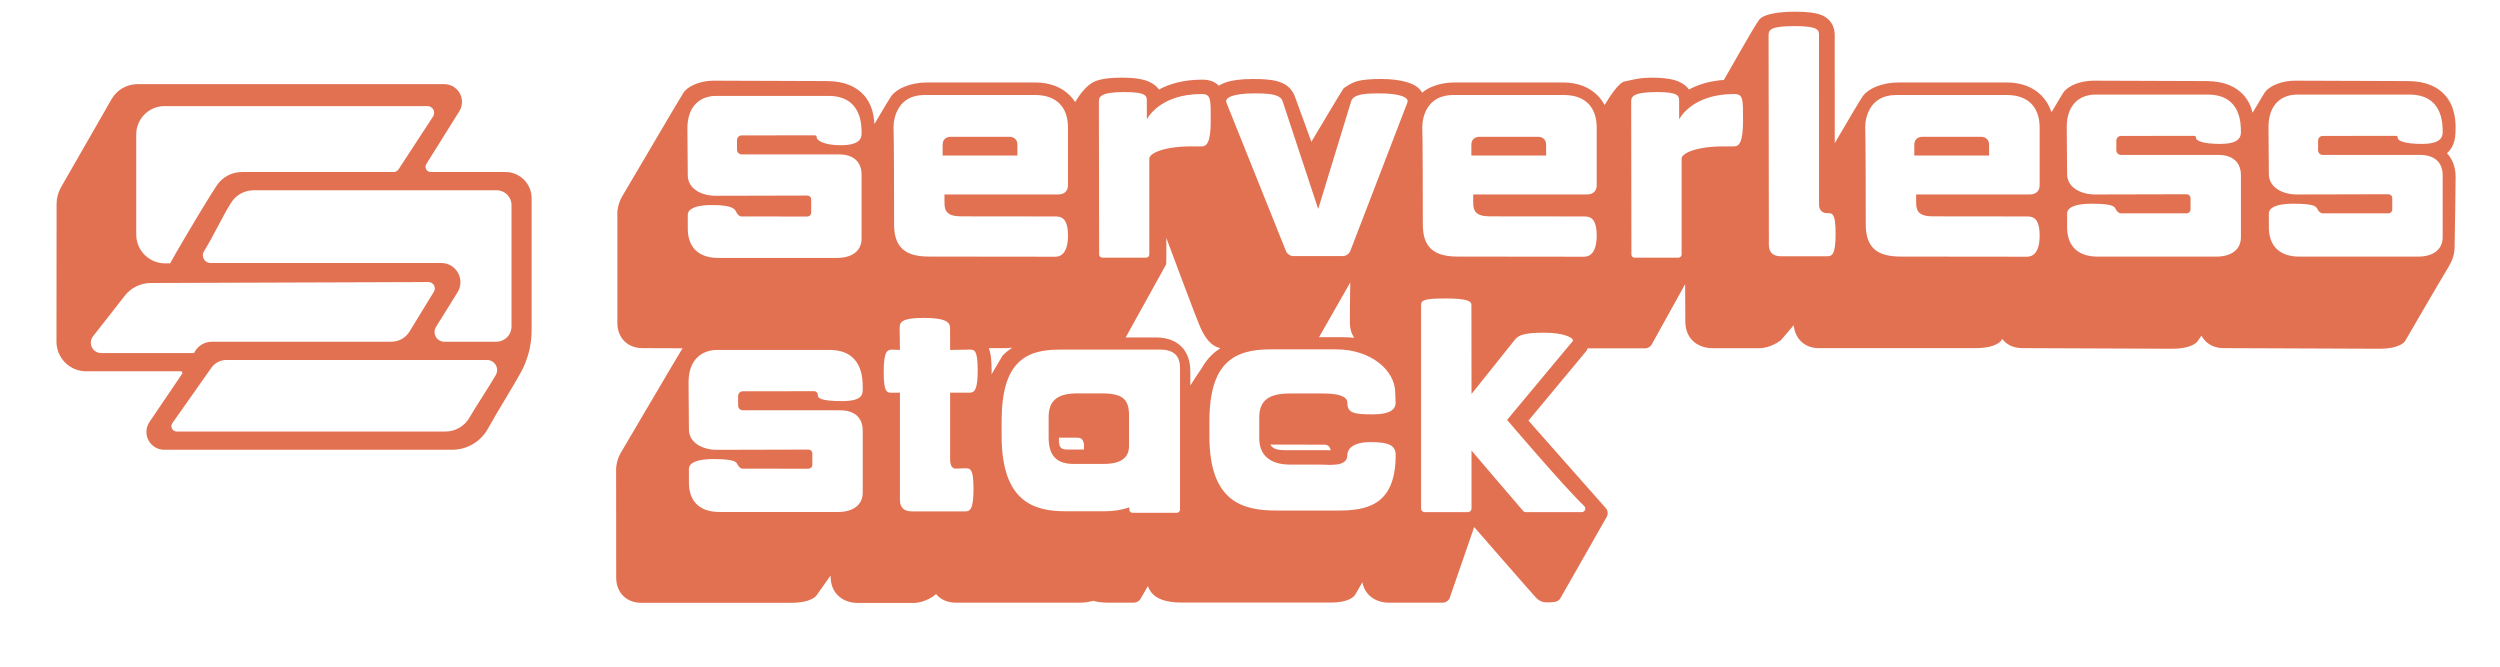
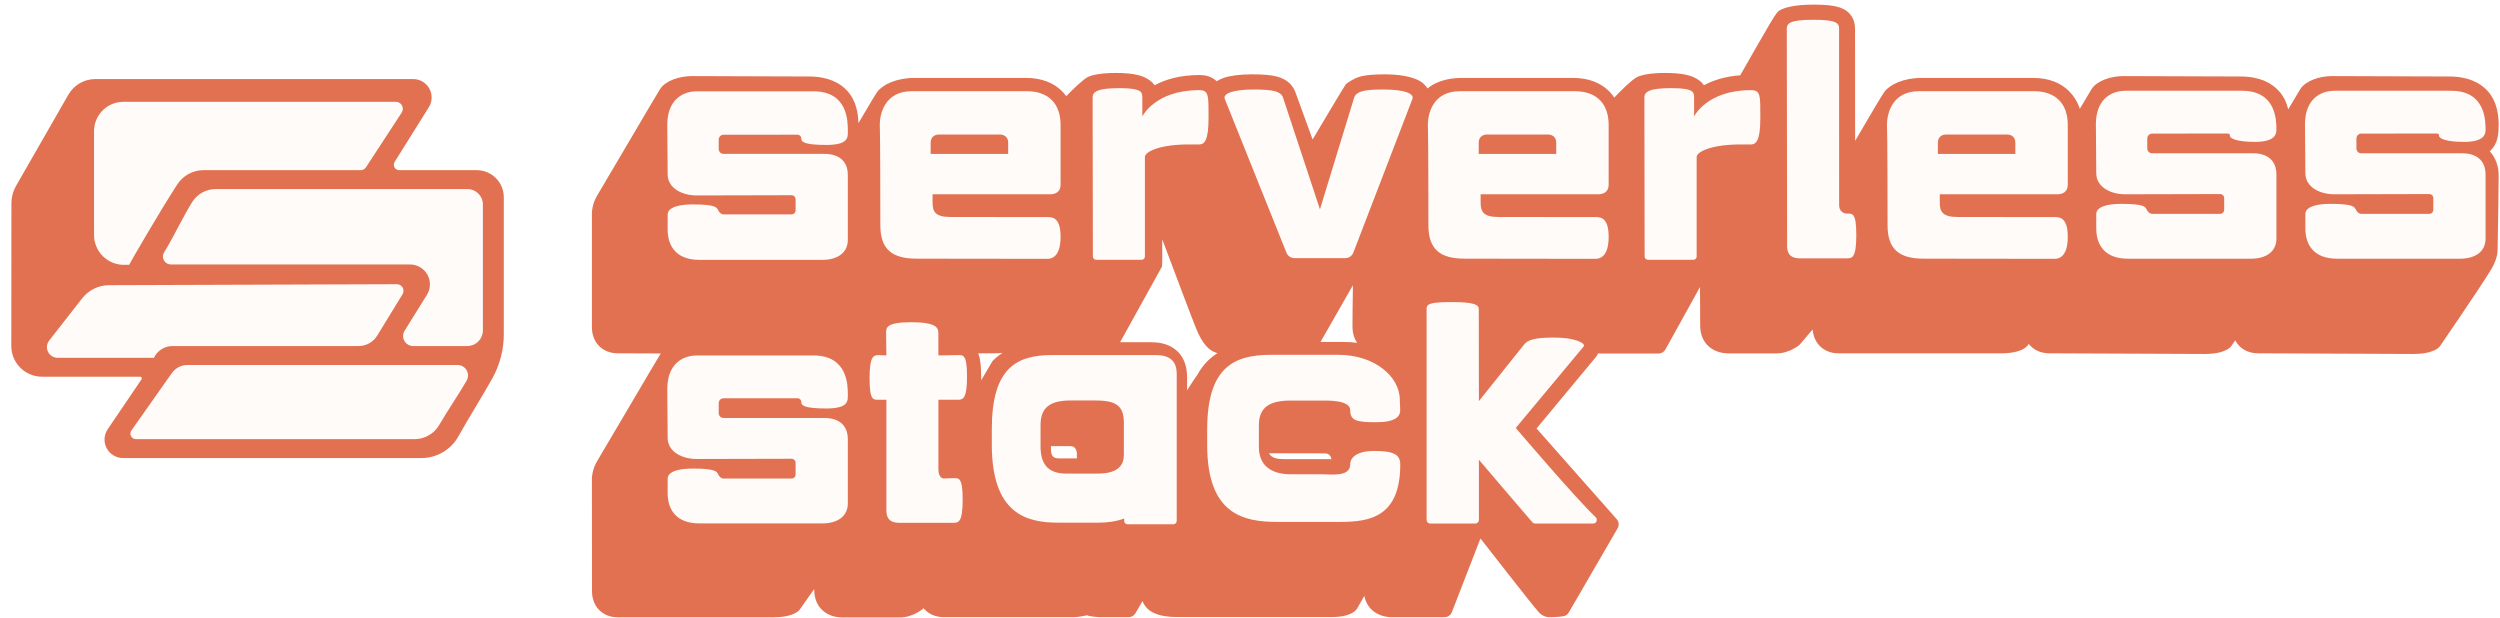
- <svg xmlns="http://www.w3.org/2000/svg" width="100%" height="100%" viewBox="0 0 450 120" version="1.1" xml:space="preserve" style="fill-rule:evenodd;clip-rule:evenodd;stroke-linejoin:round;stroke-miterlimit:2;">
-   <path d="M310.304,14.388C312.461,10.594 314.527,6.987 315.496,5.364C316.038,4.458 316.456,3.809 316.666,3.546C316.875,3.285 317.067,3.156 317.171,3.097C318.078,2.581 319.854,2.107 323.187,2.107C325.414,2.107 326.731,2.319 327.515,2.582C328.759,2.999 329.351,3.646 329.718,4.253C330.102,4.888 330.245,5.587 330.248,6.353C330.248,6.356 330.248,6.358 330.248,6.361C330.248,6.361 330.252,16.237 330.255,25.771C332.651,21.668 334.922,17.808 335.36,17.228C336.297,15.988 338.68,14.844 341.75,14.844L361.201,14.844C363.899,14.844 365.982,15.713 367.428,17.16C368.24,17.973 368.872,18.988 369.272,20.204C370.399,18.296 371.211,16.931 371.344,16.736C372.33,15.283 374.717,14.521 376.837,14.521C378.957,14.521 393.838,14.593 397.126,14.593C400.544,14.593 402.536,15.718 403.763,17.021C404.701,18.017 405.202,19.197 405.467,20.295C406.622,18.339 407.457,16.934 407.592,16.736C408.579,15.283 410.966,14.521 413.086,14.521C415.206,14.521 430.086,14.593 433.375,14.593C436.793,14.593 438.784,15.718 440.012,17.021C441.865,18.989 442.011,21.672 442.011,23.029C442.011,24.337 441.898,25.703 441.161,26.78C440.974,27.053 440.746,27.325 440.462,27.581C441.418,28.613 442.011,30.023 442.011,31.869C442.011,33.718 441.888,41.07 441.828,44.601C441.808,45.851 441.356,47.027 440.708,48.096C438.81,51.228 432.937,61.361 432.921,61.382C432.921,61.382 432.188,62.776 428.203,62.776C423.978,62.776 404.676,62.663 400.264,62.663C398.864,62.663 397.747,62.177 396.965,61.382C396.687,61.1 396.449,60.776 396.259,60.413C395.845,61.017 395.598,61.378 395.595,61.382C395.595,61.382 394.861,62.776 390.877,62.776C386.652,62.776 368.428,62.663 364.015,62.663C362.616,62.663 361.498,62.177 360.716,61.382C360.6,61.264 360.491,61.139 360.389,61.006L360.254,61.242C360.254,61.242 359.521,62.667 355.536,62.667L327.394,62.667C325.995,62.667 324.877,62.171 324.095,61.358C323.417,60.654 322.977,59.692 322.878,58.523C321.55,60.093 320.625,61.173 320.597,61.196C320.597,61.196 318.846,62.672 316.632,62.672L308.228,62.672C307.017,62.672 305.531,62.277 304.521,61.159C303.85,60.415 303.355,59.345 303.355,57.799C303.355,57.047 303.342,54.488 303.324,51.151L297.311,62.004C297.066,62.437 296.61,62.703 296.116,62.703L286.17,62.703C286.049,62.703 285.926,62.7 285.801,62.691C285.729,62.856 285.643,63.017 285.543,63.175C285.518,63.215 277.707,72.607 275.124,75.712L288.965,91.374C289.417,91.812 289.516,92.501 289.204,93.048L280.887,107.66C280.641,108.089 280.185,108.355 279.69,108.355C279.69,108.355 279.667,108.425 278.213,108.425C277.906,108.425 277.168,108.308 276.474,107.567C275.529,106.559 265.352,94.872 265.352,94.872L260.935,107.66C260.715,108.16 260.22,108.484 259.673,108.484L249.983,108.484C248.772,108.484 247.285,108.088 246.276,106.97C245.794,106.436 245.403,105.734 245.221,104.809C244.457,106.135 243.971,106.986 243.971,106.986C243.879,107.167 243.092,108.46 239.544,108.46L212.665,108.46C209.711,108.46 208.139,107.713 207.311,106.723C207.004,106.356 206.78,105.943 206.631,105.486L205.255,107.853C205,108.242 204.567,108.476 204.102,108.476L199.123,108.476C198.781,108.476 197.144,108.352 196.904,108.145C196.175,108.312 195.265,108.476 194.507,108.476L172.017,108.476C170.618,108.476 169.5,107.985 168.718,107.181C168.63,107.09 168.546,106.995 168.466,106.896C168.403,106.995 168.365,107.051 168.357,107.058C168.357,107.058 166.606,108.534 164.393,108.534L154.378,108.534C153.167,108.534 151.681,108.138 150.671,107.02C150,106.276 149.505,105.207 149.505,103.661L149.505,103.594C148.091,105.606 147.021,107.108 147.015,107.117C147.015,107.117 146.281,108.51 142.297,108.51L115.45,108.51C114.051,108.51 112.933,108.025 112.151,107.23C111.378,106.445 110.914,105.331 110.914,103.965C110.914,98.924 110.899,84.329 110.9,84.361C110.9,84.361 110.903,82.846 111.851,81.311C112.661,79.998 122.276,63.563 122.764,62.845C122.8,62.792 122.838,62.74 122.878,62.689C119.7,62.674 117.022,62.663 115.66,62.663C114.261,62.663 113.143,62.177 112.361,61.382C111.589,60.597 111.124,59.484 111.124,58.117C111.124,53.076 111.124,38.22 111.124,38.252C111.124,38.252 111.128,36.737 112.076,35.202C112.886,33.888 122.501,17.454 122.989,16.736C123.975,15.283 126.362,14.521 128.482,14.521C130.602,14.521 145.483,14.593 148.771,14.593C152.189,14.593 154.181,15.718 155.408,17.021C156.982,18.693 157.325,20.881 157.392,22.334C158.939,19.703 160.173,17.639 160.483,17.228C161.42,15.988 163.804,14.844 166.874,14.844L186.324,14.844C189.022,14.844 191.106,15.713 192.551,17.16C192.914,17.523 193.241,17.927 193.528,18.371C194.31,17.067 195.552,15.309 197.066,14.656C197.926,14.284 199.403,13.98 201.919,13.98C204.457,13.98 205.935,14.311 206.79,14.696C207.679,15.096 208.253,15.58 208.617,16.115C210.449,15.124 212.978,14.335 216.415,14.335C217.789,14.335 218.674,14.753 219.323,15.358C219.345,15.379 219.367,15.4 219.389,15.421C219.727,15.201 220.13,15.002 220.607,14.836C221.636,14.478 223.269,14.217 225.507,14.217C227.497,14.217 228.856,14.345 229.787,14.589C231.586,15.06 232.451,15.955 232.972,17.109C233,17.17 233.025,17.231 233.048,17.294L236.049,25.526C236.049,25.526 241.703,16.015 241.836,15.91C241.836,15.91 243.101,14.923 244.376,14.589C245.307,14.345 246.666,14.217 248.656,14.217C252.184,14.217 254.326,15.002 255.175,15.724C255.529,16.024 255.803,16.341 256.004,16.669C257.157,15.665 259.264,14.844 261.865,14.844L281.316,14.844C284.014,14.844 286.097,15.713 287.543,17.16C288.045,17.663 288.479,18.243 288.831,18.9C289.789,17.309 291.4,14.831 292.458,14.656C293.382,14.503 294.796,13.98 297.311,13.98C299.849,13.98 301.327,14.311 302.183,14.696C303.072,15.096 303.646,15.58 304.009,16.115C305.563,15.274 307.618,14.579 310.304,14.388ZM190.696,62.928L208.852,62.928C212.343,62.928 212.405,65.308 212.405,66.342L212.405,91.729C212.405,92.045 212.149,92.301 211.833,92.301C210.194,92.301 205.491,92.301 203.851,92.301C203.536,92.301 203.279,92.045 203.279,91.729L203.279,91.309C201.892,91.82 200.365,92.027 198.855,92.027L191.798,92.027C186.199,92.027 180.292,90.404 180.292,78.472L180.292,75.79C180.292,65.227 184.524,62.928 190.696,62.928ZM283.077,61.421L271.277,75.582C271.277,75.582 281.63,87.735 285.154,91.083C285.343,91.263 285.404,91.539 285.307,91.782C285.21,92.024 284.975,92.183 284.714,92.183C281.849,92.183 276.007,92.183 274.646,92.183C274.463,92.183 274.288,92.104 274.167,91.967C272.828,90.448 264.874,81.099 264.874,81.099L264.874,91.545C264.874,91.898 264.589,92.183 264.237,92.183C262.57,92.183 258.099,92.183 256.433,92.183C256.264,92.183 256.102,92.116 255.982,91.996C255.862,91.877 255.795,91.714 255.795,91.545C255.794,86.812 255.786,55.037 255.795,54.909L255.796,54.903C255.796,54.055 256.324,53.724 260.181,53.724C263.999,53.724 264.856,54.173 264.856,54.903L264.874,70.918L272.662,61.171C273.369,60.224 274.685,59.887 277.995,59.887C281.54,59.887 283.439,60.848 283.077,61.421ZM146.221,81.636C146.221,81.448 146.146,81.267 146.012,81.134C145.879,81.001 145.698,80.927 145.51,80.927C142.267,80.935 129.024,80.968 129.024,80.968C126.548,80.968 124.004,79.75 124.004,77.285C124.004,76.448 123.939,69.069 123.939,68.813C123.939,64.707 126.348,62.99 129.096,62.99L149.313,62.99C155.302,62.99 155.29,68.219 155.29,69.797C155.29,70.823 155.489,72.199 151.549,72.199C147.61,72.199 147.213,71.612 147.213,71.145C147.213,70.678 146.898,70.418 146.575,70.418C146.252,70.418 136.719,70.43 133.705,70.43C133.482,70.43 133.268,70.519 133.111,70.677C132.953,70.834 132.864,71.048 132.864,71.271C132.864,71.709 132.864,72.573 132.864,73.01C132.864,73.233 132.953,73.447 133.111,73.605C133.268,73.763 133.482,73.851 133.705,73.851C137.304,73.851 151.224,73.851 151.224,73.851C153.701,73.851 155.29,75.069 155.29,77.534L155.29,88.673C155.29,90.861 153.594,92.156 150.846,92.156L129.529,92.156C125.517,92.156 124.004,89.81 124.004,86.877L124.004,84.363C124.004,83.826 124.467,82.633 128.407,82.633C132.346,82.633 132.532,83.167 132.749,83.6C132.963,84.028 133.297,84.363 133.705,84.363C134.114,84.363 142.735,84.367 145.512,84.368C145.7,84.369 145.88,84.294 146.013,84.161C146.146,84.028 146.221,83.848 146.221,83.66C146.221,83.068 146.221,82.228 146.221,81.636ZM161.988,62.988L161.935,59.097C161.935,58.135 162,57.222 166.324,57.222C170.587,57.222 171.008,58.178 171.011,59.059L171.02,62.988L174.353,62.933C175.314,62.933 175.984,62.734 175.984,66.674C175.984,70.201 175.397,70.628 174.629,70.678L174.629,70.683L171.02,70.683L171.02,82.765C171.02,84.341 171.915,84.352 171.915,84.352L173.6,84.3C174.561,84.3 175.231,84.102 175.231,88.041C175.231,91.981 174.499,92.052 173.6,92.052C173.6,92.052 165.911,92.053 164.215,92.053C161.716,92.053 161.988,90.173 161.988,89.03L161.988,70.683L160.696,70.687C159.735,70.687 159.065,70.886 159.065,66.946C159.065,63.006 159.797,62.935 160.696,62.935L161.988,62.988ZM246.72,79.575C250.077,79.575 251.221,80.218 251.221,81.907C251.221,91.079 245.893,91.899 240.753,91.899L229.89,91.899C223.955,91.899 217.693,90.575 217.693,78.55L217.693,75.847C217.693,65.201 222.179,62.884 228.721,62.884L240.519,62.884C246.624,62.884 251.143,66.552 251.143,70.725L251.208,72.489C251.208,73.568 250.441,74.588 247.023,74.588C243.606,74.588 242.529,74.305 242.529,72.489C242.529,70.674 238.515,70.828 237.342,70.828L232.179,70.828C228.441,70.828 226.665,72.041 226.665,75.13L226.665,78.881C226.665,82.522 229.376,83.625 232.179,83.625L237.715,83.625C239.143,83.625 242.529,84.144 242.529,81.907C242.529,81.905 242.303,79.575 246.72,79.575ZM203.222,80.278L203.222,74.696C203.222,71.85 202.032,70.81 198.328,70.81L193.958,70.81C190.431,70.81 188.756,72.014 188.756,75.079L188.756,78.801C188.756,82.413 190.607,83.508 193.253,83.508L198.681,83.508C201.062,83.508 203.222,82.851 203.222,80.278ZM228.695,80.021C228.749,80.155 228.817,80.269 228.901,80.358C229.478,80.965 230.431,81.033 231.355,81.033L238.876,81.033C239.058,81.033 239.278,81.045 239.52,81.058L239.516,81.034C239.516,81.034 239.408,80.04 238.415,80.04L228.695,80.021ZM195.114,79.936C195.04,79.544 194.926,79.229 194.703,79.023C194.499,78.835 194.21,78.783 193.858,78.786L190.605,78.786L190.605,78.867C190.605,79.692 190.633,80.281 190.996,80.613C191.342,80.929 191.866,80.915 192.443,80.915L195.114,80.915L195.114,79.936ZM209.942,42.838C209.954,45.226 209.951,47.509 209.895,47.609L202.621,60.738L208.042,60.738C210.425,60.738 211.818,61.543 212.696,62.436C214.058,63.82 214.254,65.716 214.254,66.81L214.254,69.389C215.115,68.041 215.829,66.949 216.225,66.403C216.754,65.437 217.373,64.627 218.064,63.948C218.559,63.459 219.096,63.034 219.67,62.667C218.203,62.356 216.981,61.203 215.837,58.394C214.893,56.078 211.735,47.646 209.942,42.838ZM182.22,62.583C181.765,62.636 181.248,62.667 180.66,62.667L177.982,62.667C178.043,62.82 178.099,62.985 178.15,63.164C178.346,63.853 178.494,64.958 178.494,66.74C178.494,66.959 178.492,67.169 178.487,67.369C179.661,65.371 180.449,64.027 180.456,64.02C180.995,63.462 181.584,62.985 182.22,62.583ZM243.047,50.844C241.241,54.012 238.699,58.461 237.423,60.694L241.679,60.694C242.396,60.694 243.093,60.734 243.766,60.81C243.263,60.067 242.972,59.124 242.972,58.02C242.972,56.293 243.004,53.626 243.047,50.844ZM146.016,35.909C146.016,35.72 145.941,35.54 145.808,35.407C145.674,35.274 145.494,35.2 145.306,35.2C142.062,35.208 128.82,35.24 128.82,35.24C126.343,35.24 123.8,34.023 123.8,31.558C123.8,30.721 123.734,23.341 123.734,23.086C123.734,18.98 126.144,17.263 128.892,17.263L149.109,17.263C155.097,17.263 155.086,22.491 155.086,24.069C155.086,25.096 154.459,26.141 151.345,26.141C148.23,26.141 147.008,25.223 147.008,24.756C147.008,24.289 146.694,24.36 146.37,24.36C146.047,24.36 136.514,24.372 133.501,24.372C133.278,24.372 133.064,24.461 132.906,24.619C132.748,24.776 132.66,24.99 132.66,25.213C132.66,25.651 132.66,26.515 132.66,26.952C132.66,27.175 132.748,27.389 132.906,27.547C133.064,27.705 133.278,27.793 133.501,27.793C137.1,27.793 151.019,27.793 151.019,27.793C153.496,27.793 155.086,29.011 155.086,31.476L155.086,42.946C155.086,45.134 153.39,46.429 150.642,46.429L129.324,46.429C125.313,46.429 123.8,44.082 123.8,41.15L123.8,38.636C123.8,38.099 124.263,36.906 128.202,36.906C132.142,36.906 132.327,37.771 132.544,38.204C132.758,38.631 133.092,38.967 133.501,38.967C133.909,38.967 142.53,38.971 145.307,38.972C145.495,38.972 145.675,38.897 145.808,38.765C145.941,38.632 146.016,38.451 146.016,38.263C146.016,37.671 146.016,36.501 146.016,35.909ZM294.222,46.376C293.91,46.376 293.657,46.124 293.656,45.812C293.651,41.835 293.615,18.203 293.615,18.203C293.615,17.242 294.339,16.572 298.279,16.572C302.218,16.572 302.243,17.304 302.243,18.203L302.246,21.44L302.249,21.488C302.249,21.488 304.423,16.924 312.114,16.924C313.818,16.924 313.745,17.852 313.745,21.77C313.745,25.688 313.013,26.351 312.114,26.351L309.775,26.356C305.034,26.434 302.69,27.667 302.69,28.538L302.69,45.811C302.69,46.123 302.436,46.376 302.124,46.376C300.502,46.376 295.843,46.376 294.222,46.376ZM198.407,46.376C198.095,46.376 197.842,46.124 197.841,45.812C197.835,41.835 197.8,18.203 197.8,18.203C197.8,17.242 198.524,16.572 202.464,16.572C206.403,16.572 206.428,17.304 206.428,18.203L206.431,21.44L206.433,21.488C206.433,21.488 208.608,16.924 216.298,16.924C218.003,16.924 217.929,17.852 217.929,21.77C217.929,25.688 217.197,26.351 216.298,26.351L213.959,26.356C209.219,26.434 206.874,27.667 206.874,28.538L206.874,45.811C206.874,46.123 206.621,46.376 206.309,46.376C204.686,46.376 200.028,46.376 198.407,46.376ZM189.989,46.21L167.226,46.184C163.021,46.184 160.936,44.604 160.936,40.399C160.936,24.39 160.835,22.961 160.835,22.961C160.835,21.156 161.627,17.103 166.404,17.103L186.337,17.103C190.09,17.103 192.235,19.208 192.235,22.961L192.235,33.353C192.235,34.626 191.281,34.998 190.479,34.998L170.005,34.998L170.005,36.479C170.005,38.013 170.508,38.944 173.041,38.944C175.174,38.944 189.989,38.963 189.989,38.963C190.95,38.963 192.235,39.167 192.235,42.396C192.235,45.626 190.888,46.21 189.989,46.21ZM285.16,46.21L262.397,46.184C258.192,46.184 256.107,44.604 256.107,40.399C256.107,24.39 256.006,22.961 256.006,22.961C256.006,21.156 256.798,17.103 261.575,17.103L281.508,17.103C285.26,17.103 287.406,19.208 287.406,22.961L287.406,33.353C287.406,34.626 286.452,34.998 285.65,34.998L265.176,34.998L265.176,36.479C265.176,38.013 265.679,38.944 268.212,38.944C270.345,38.944 285.16,38.963 285.16,38.963C286.121,38.963 287.406,39.167 287.406,42.396C287.406,45.626 286.059,46.21 285.16,46.21ZM364.889,46.21L342.126,46.184C337.921,46.184 335.836,44.604 335.836,40.399C335.836,24.39 335.735,22.961 335.735,22.961C335.735,21.156 336.527,17.103 341.304,17.103L361.237,17.103C364.99,17.103 367.135,19.208 367.135,22.961L367.135,33.353C367.135,34.626 366.181,34.998 365.379,34.998L344.905,34.998L344.905,36.479C344.905,38.013 345.408,38.944 347.941,38.944C350.074,38.944 364.889,38.963 364.889,38.963C365.85,38.963 367.135,39.167 367.135,42.396C367.135,45.626 365.788,46.21 364.889,46.21ZM394.296,35.673C394.296,35.484 394.221,35.304 394.088,35.171C393.955,35.038 393.774,34.964 393.586,34.964C390.342,34.972 377.1,35.004 377.1,35.004C374.623,35.004 372.08,33.787 372.08,31.322C372.08,30.485 372.015,23.105 372.015,22.85C372.015,18.744 374.424,17.027 377.172,17.027L397.389,17.027C403.377,17.027 403.366,22.255 403.366,23.833C403.366,24.86 402.739,25.905 399.625,25.905C396.511,25.905 395.288,25.318 395.288,24.851C395.288,24.384 394.974,24.455 394.65,24.455C394.327,24.455 384.794,24.467 381.781,24.467C381.558,24.467 381.344,24.556 381.186,24.713C381.028,24.871 380.94,25.085 380.94,25.308C380.94,25.746 380.94,26.61 380.94,27.047C380.94,27.27 381.028,27.484 381.186,27.642C381.344,27.799 381.558,27.888 381.781,27.888C385.38,27.888 399.299,27.888 399.299,27.888C401.776,27.888 403.366,29.106 403.366,31.57L403.366,42.71C403.366,44.898 401.67,46.193 398.922,46.193L377.604,46.193C373.593,46.193 372.08,43.846 372.08,40.914L372.08,38.4C372.08,37.863 372.543,36.67 376.482,36.67C380.422,36.67 380.608,37.204 380.824,37.637C381.038,38.065 381.372,38.4 381.781,38.4C382.19,38.4 390.81,38.404 393.587,38.405C393.775,38.405 393.955,38.331 394.088,38.198C394.221,38.065 394.296,37.885 394.296,37.697C394.296,37.105 394.296,36.265 394.296,35.673ZM430.611,35.673C430.611,35.484 430.536,35.304 430.403,35.171C430.269,35.038 430.089,34.964 429.9,34.964C426.657,34.972 413.415,35.004 413.415,35.004C410.938,35.004 408.394,33.787 408.394,31.322C408.394,30.485 408.329,23.105 408.329,22.85C408.329,18.744 410.738,17.027 413.487,17.027L433.704,17.027C439.692,17.027 439.681,22.255 439.681,23.833C439.681,24.86 439.054,25.905 435.94,25.905C432.825,25.905 431.603,25.318 431.603,24.851C431.603,24.384 431.288,24.455 430.965,24.455C430.642,24.455 421.109,24.467 418.096,24.467C417.873,24.467 417.659,24.556 417.501,24.713C417.343,24.871 417.255,25.085 417.255,25.308C417.255,25.746 417.255,26.61 417.255,27.047C417.255,27.27 417.343,27.484 417.501,27.642C417.659,27.799 417.873,27.888 418.096,27.888C421.694,27.888 435.614,27.888 435.614,27.888C438.091,27.888 439.681,29.106 439.681,31.57L439.681,42.71C439.681,44.898 437.985,46.193 435.236,46.193L413.919,46.193C409.908,46.193 408.394,43.846 408.394,40.914L408.394,38.4C408.394,37.863 408.858,36.67 412.797,36.67C416.737,36.67 416.922,37.204 417.139,37.637C417.353,38.065 417.687,38.4 418.096,38.4C418.504,38.4 427.125,38.404 429.902,38.405C430.09,38.405 430.27,38.331 430.403,38.198C430.536,38.065 430.611,37.885 430.611,37.697C430.611,37.105 430.611,36.265 430.611,35.673ZM318.396,43.1L318.343,6.334C318.343,5.37 318.693,4.699 323.017,4.699C327.28,4.699 327.417,5.412 327.42,6.296C327.42,6.296 327.429,26.257 327.429,36.822C327.429,38.401 328.779,38.36 328.779,38.36C329.74,38.36 330.41,38.162 330.41,42.109C330.41,46.056 329.678,46.128 328.779,46.128C328.779,46.128 322.319,46.128 320.624,46.128C318.124,46.128 318.396,44.245 318.396,43.1ZM237.276,37.617L243.24,18.131C243.695,17.127 244.93,16.809 248.284,16.809C251.96,16.809 253.667,17.521 253.336,18.44C253.336,18.44 244.947,40.255 243.072,45.132C242.85,45.71 242.294,46.091 241.675,46.091C239.596,46.091 234.914,46.091 232.848,46.091C232.236,46.091 231.687,45.719 231.459,45.152C229.519,40.315 220.743,18.44 220.743,18.44C220.413,17.521 222.12,16.809 225.796,16.809C229.149,16.809 230.385,17.127 230.84,18.131L237.276,37.617ZM356.63,24.626C357.065,24.626 358.032,24.853 358.032,26.041L358.032,27.996C358.03,27.995 344.577,27.995 344.574,27.996L344.574,26.041C344.574,24.853 345.542,24.626 345.976,24.626L356.63,24.626ZM181.73,24.626C182.164,24.626 183.132,24.853 183.132,26.041L183.132,27.996C183.13,27.995 169.677,27.995 169.674,27.996L169.674,26.041C169.674,24.853 170.642,24.626 171.076,24.626L181.73,24.626ZM276.901,24.626C277.335,24.626 278.303,24.853 278.303,26.041L278.303,27.996C278.301,27.995 264.847,27.995 264.845,27.996L264.845,26.041C264.845,24.853 265.813,24.626 266.247,24.626L276.901,24.626Z" style="fill:rgb(226,113,82);" />
-   <g transform="matrix(0.394196,0,0,0.394196,-250.172,-337.805)">
-     <path d="M717.797,1027.64C717.95,1027.42 717.966,1027.13 717.838,1026.88C717.71,1026.64 717.459,1026.49 717.186,1026.49C711.399,1026.49 688.852,1026.49 673.973,1026.49C670.378,1026.49 666.93,1025.06 664.389,1022.52C661.848,1019.98 660.422,1016.53 660.425,1012.93C660.44,994.207 660.467,961.445 660.477,950.032C660.479,947.373 661.176,944.761 662.499,942.455C667.271,934.138 679.313,913.151 685.583,902.223C688.016,897.983 692.53,895.369 697.418,895.369L837.493,895.369C840.44,895.369 843.156,896.969 844.584,899.547C846.013,902.126 845.929,905.276 844.366,907.776C839.167,916.087 832.678,926.461 829.303,931.857C828.844,932.591 828.819,933.516 829.239,934.273C829.658,935.03 830.455,935.5 831.321,935.5C838.802,935.5 854.471,935.5 865.449,935.5C872.043,935.5 877.389,940.846 877.389,947.44C877.389,963.68 877.389,992.459 877.389,1007.79C877.389,1014.53 875.68,1021.17 872.422,1027.07C868.317,1034.51 861.656,1045.05 857.455,1052.66C854.168,1058.62 847.901,1062.32 841.096,1062.32C813.362,1062.32 741.509,1062.32 709.633,1062.32C706.62,1062.32 703.854,1060.66 702.443,1057.99C701.032,1055.33 701.207,1052.11 702.898,1049.62C708.629,1041.16 715.51,1031.02 717.797,1027.64ZM738.058,1021.32C735.309,1021.32 732.731,1022.65 731.147,1024.9C726.778,1031.1 717.848,1043.77 713.354,1050.14C712.829,1050.89 712.763,1051.86 713.183,1052.67C713.602,1053.48 714.437,1053.99 715.349,1053.99C735.473,1053.99 813.545,1053.99 838.057,1053.99C842.576,1053.99 846.749,1051.57 849.002,1047.65C852.21,1042.08 857.72,1033.96 861.024,1028.22C861.843,1026.8 861.841,1025.04 861.017,1023.62C860.194,1022.19 858.674,1021.32 857.029,1021.32C832.247,1021.32 757.035,1021.32 738.058,1021.32ZM703.458,986.173C698.836,986.189 694.477,988.323 691.63,991.965C687.568,997.162 681.565,1004.84 677.108,1010.54C675.998,1011.96 675.795,1013.89 676.585,1015.51C677.375,1017.13 679.02,1018.16 680.823,1018.16C695.884,1018.16 723.237,1018.16 723.237,1018.16C723.237,1018.16 723.237,1018.16 723.237,1018.16C724.735,1015 727.92,1012.98 731.418,1012.98C748.193,1012.98 797.047,1012.98 813.391,1012.98C816.745,1012.98 819.857,1011.24 821.608,1008.38C824.718,1003.3 829.689,995.179 832.76,990.163C833.31,989.264 833.331,988.137 832.814,987.219C832.297,986.3 831.324,985.732 830.269,985.736C808.943,985.81 728.288,986.087 703.458,986.173ZM833.739,1006.21C832.889,1007.57 832.846,1009.3 833.628,1010.7C834.41,1012.11 835.893,1012.98 837.503,1012.98C844.515,1012.98 854.613,1012.98 861.289,1012.98C863.124,1012.98 864.885,1012.25 866.183,1010.96C867.48,1009.66 868.21,1007.9 868.21,1006.06C868.21,992.766 868.21,963.802 868.21,950.616C868.21,946.87 865.173,943.833 861.427,943.833C839.709,943.833 772.043,943.833 750.467,943.833C746.305,943.833 742.432,945.96 740.199,949.473C736.263,955.665 731.68,965.538 727.804,971.636C727.116,972.719 727.072,974.091 727.69,975.217C728.308,976.342 729.49,977.041 730.773,977.041C750.272,977.041 807.615,977.041 836.134,977.041C839.313,977.041 842.241,978.764 843.785,981.543C845.329,984.321 845.244,987.718 843.565,990.417C840.219,995.795 836.506,1001.76 833.739,1006.21ZM814.364,935.5C815.275,935.5 816.124,935.04 816.622,934.277C819.253,930.248 827.745,917.243 832.385,910.138C833,909.195 833.05,907.992 832.514,907.002C831.978,906.012 830.943,905.395 829.817,905.395C809.37,905.395 739.037,905.395 709.779,905.395C706.35,905.395 703.061,906.757 700.637,909.182C698.212,911.606 696.85,914.895 696.85,918.323C696.85,931.192 696.85,950.875 696.85,964.044C696.85,967.644 698.325,971.088 700.931,973.572C703.536,976.057 707.046,977.366 710.642,977.195C710.643,977.195 712.336,977.195 712.336,977.195C712.381,976.829 726.019,953.284 733.547,941.742C736.087,937.848 740.422,935.5 745.071,935.5C762.651,935.5 805.875,935.5 814.364,935.5Z" style="fill:rgb(226,113,82);" />
-   </g>
+ <svg xmlns="http://www.w3.org/2000/svg" width="664" height="164" viewBox="0 0 664 164" fill="none">
+   <path fill-rule="evenodd" clip-rule="evenodd" d="M462.204 20.002C465.501 14.195 468.66 8.68 470.144 6.201C470.971 4.816 471.613 3.822 471.934 3.417C472.256 3.019 472.547 2.82 472.707 2.736C474.092 1.94 476.808 1.221 481.903 1.221C485.315 1.221 487.326 1.542 488.527 1.948C490.432 2.583 491.335 3.57 491.893 4.503C492.482 5.474 492.704 6.538 492.704 7.716V7.723C492.704 7.723 492.712 22.832 492.72 37.413C496.384 31.14 499.857 25.235 500.523 24.347C501.961 22.45 505.602 20.698 510.299 20.698H540.051C544.174 20.698 547.364 22.029 549.575 24.24C550.814 25.487 551.786 27.04 552.398 28.899C554.119 25.977 555.359 23.896 555.565 23.59C557.072 21.371 560.721 20.209 563.965 20.209C567.208 20.209 589.967 20.316 594.993 20.316C600.226 20.316 603.271 22.037 605.145 24.034C606.583 25.556 607.348 27.354 607.754 29.037C609.521 26.045 610.798 23.896 611.005 23.59C612.512 21.371 616.161 20.209 619.405 20.209C622.648 20.209 645.407 20.316 650.441 20.316C655.666 20.316 658.711 22.037 660.592 24.034C663.423 27.04 663.645 31.148 663.645 33.221C663.645 35.218 663.477 37.306 662.344 38.959C662.061 39.372 661.717 39.793 661.281 40.183C662.742 41.759 663.645 43.916 663.645 46.739C663.645 49.569 663.461 60.815 663.37 66.216C663.339 68.121 662.65 69.926 661.656 71.556C658.757 76.352 648.123 91.844 648.1 91.882C648.1 91.882 646.975 94.016 640.878 94.016C634.422 94.016 606.545 93.84 599.798 93.84C597.656 93.84 595.95 93.098 594.749 91.882C594.328 91.446 593.96 90.956 593.67 90.398C593.035 91.323 592.66 91.874 592.653 91.882C592.653 91.882 591.536 94.016 585.438 94.016C578.974 94.016 551.105 93.84 544.35 93.84C542.216 93.84 540.502 93.098 539.309 91.882C539.133 91.698 538.964 91.507 538.811 91.308L538.605 91.668C538.605 91.668 537.48 93.848 531.383 93.848H488.344C486.202 93.848 484.488 93.083 483.295 91.844C482.254 90.765 481.581 89.296 481.436 87.506C479.401 89.908 477.985 91.561 477.947 91.599C477.947 91.599 475.27 93.856 471.881 93.856H459.029C457.177 93.856 454.898 93.251 453.36 91.538C452.327 90.398 451.57 88.768 451.57 86.404C451.57 85.249 451.555 81.332 451.524 76.23L442.329 92.831C441.954 93.496 441.258 93.901 440.5 93.901H425.284C425.017 93.901 424.733 93.886 424.443 93.863C424.336 94.116 424.198 94.376 424.045 94.621C424.007 94.682 412.058 109.049 408.11 113.799L429.278 137.752C429.966 138.425 430.119 139.481 429.645 140.314L416.678 162.66C416.303 163.318 415.599 163.724 414.85 163.724C414.85 163.724 413.58 163.923 411.361 163.923C410.887 163.923 409.762 163.747 408.699 162.607C407.253 161.069 393.207 143.015 393.207 143.015L385.588 162.66C385.251 163.425 384.487 163.923 383.653 163.923H369.653C367.802 163.923 365.53 163.318 363.984 161.605C363.242 160.786 362.638 159.707 362.363 158.277C361.184 160.319 360.443 161.628 360.443 161.628C360.297 161.911 359.096 163.884 353.664 163.884H312.553C308.04 163.884 305.63 162.744 304.367 161.23C303.97 160.755 303.664 160.235 303.442 159.661L301.529 162.959C301.139 163.555 300.474 163.915 299.762 163.915H292.15C291.623 163.915 289.121 163.724 288.754 163.402C287.645 163.662 286.252 163.915 285.089 163.915H250.695C248.553 163.915 246.839 163.158 245.646 161.934C245.508 161.788 245.385 161.643 245.255 161.497C245.164 161.643 245.102 161.735 245.095 161.742C245.095 161.742 242.417 163.999 239.028 163.999H223.713C221.862 163.999 219.59 163.395 218.044 161.681C217.011 160.549 216.254 158.912 216.254 156.548L216.262 156.441C214.097 159.524 212.46 161.819 212.452 161.834C212.452 161.834 211.327 163.961 205.23 163.961H164.173C162.031 163.961 160.325 163.219 159.123 162.002C157.945 160.801 157.234 159.103 157.234 157.015C157.234 149.303 157.211 126.98 157.211 127.026C157.211 127.026 157.219 124.708 158.664 122.36C159.904 120.355 174.615 95.217 175.357 94.116C175.411 94.039 175.472 93.955 175.533 93.879C170.522 93.856 166.284 93.84 164.149 93.84C162.007 93.84 160.302 93.098 159.101 91.882C157.923 90.681 157.211 88.975 157.211 86.886C157.211 79.175 157.211 56.454 157.211 56.5C157.211 56.5 157.219 54.182 158.664 51.834C159.904 49.83 174.615 24.691 175.357 23.59C176.864 21.371 180.521 20.209 183.764 20.209C187 20.209 209.767 20.316 214.793 20.316C220.018 20.316 223.07 22.037 224.945 24.034C227.561 26.811 227.951 30.521 227.997 32.709C230.514 28.425 232.556 25.005 233.046 24.347C234.484 22.45 238.126 20.698 242.823 20.698H272.574C276.705 20.698 279.887 22.029 282.098 24.24C282.496 24.645 282.871 25.074 283.208 25.541C284.791 23.842 287.881 20.897 289.006 20.415C290.322 19.841 292.579 19.375 296.427 19.375C300.305 19.375 302.57 19.887 303.878 20.476C305.24 21.088 306.112 21.823 306.67 22.641C309.47 21.126 313.341 19.925 318.597 19.925C320.7 19.925 322.054 20.56 323.049 21.486C323.079 21.517 323.11 21.547 323.149 21.585C323.661 21.249 324.281 20.943 325.007 20.69C326.583 20.14 329.085 19.742 332.505 19.742C335.549 19.742 337.63 19.933 339.053 20.308C341.799 21.027 343.123 22.396 343.926 24.163C343.964 24.255 344.003 24.355 344.041 24.447L348.631 37.039C348.631 37.039 357.275 22.488 357.482 22.328C357.482 22.328 359.417 20.82 361.368 20.308C362.791 19.933 364.864 19.742 367.909 19.742C373.31 19.742 376.584 20.943 377.885 22.044C378.42 22.503 378.841 22.985 379.147 23.49C380.914 21.953 384.135 20.698 388.113 20.698H417.864C421.987 20.698 425.177 22.029 427.388 24.24C427.893 24.753 428.352 25.303 428.765 25.915C430.188 24.332 433.692 20.935 434.908 20.415C436.224 19.841 438.481 19.375 442.329 19.375C446.215 19.375 448.472 19.887 449.78 20.476C451.142 21.088 452.021 21.823 452.572 22.641C454.951 21.356 458.096 20.293 462.204 20.002ZM337.071 120.386C337.156 120.593 337.263 120.769 337.393 120.906C338.272 121.832 339.726 121.939 341.141 121.939H352.647C352.923 121.939 353.259 121.954 353.634 121.977L353.626 121.939C353.626 121.939 353.458 120.417 351.943 120.417L337.071 120.386ZM286.015 120.256C285.9 119.659 285.732 119.177 285.388 118.864C285.074 118.573 284.638 118.496 284.095 118.496H279.122V118.626C279.122 119.889 279.168 120.784 279.719 121.296C280.247 121.778 281.05 121.755 281.93 121.755H286.015V120.256ZM308.697 63.561C308.713 67.195 308.713 70.661 308.621 70.814L297.498 90.895H305.791C309.44 90.895 311.566 92.127 312.912 93.496C314.993 95.607 315.292 98.507 315.292 100.182V103.648C316.47 101.804 317.442 100.328 318 99.563C318.811 98.086 319.759 96.847 320.815 95.806C321.595 95.034 322.445 94.368 323.355 93.794C321.205 93.251 319.408 91.461 317.717 87.307C316.516 84.377 312.148 72.764 308.697 63.561ZM266.293 93.718C265.597 93.794 264.809 93.848 263.907 93.848H259.814C259.905 94.078 259.989 94.33 260.074 94.605C260.372 95.661 260.594 97.352 260.594 100.075C260.594 100.412 260.594 100.733 260.586 101.039C262.384 97.979 263.585 95.929 263.6 95.913C264.419 95.064 265.321 94.33 266.293 93.718ZM359.333 75.763C356.572 80.606 352.678 87.414 350.727 90.826H356.931C358.147 90.826 359.326 90.903 360.458 91.048C359.67 89.9 359.219 88.447 359.219 86.741C359.219 84.094 359.264 80.017 359.333 75.763Z" fill="#E27152" />
+   <path fill-rule="evenodd" clip-rule="evenodd" d="M279.336 94.311H307.105C312.445 94.311 312.537 97.953 312.537 99.536V138.36C312.537 138.842 312.147 139.24 311.665 139.24C309.156 139.24 301.965 139.24 299.455 139.24C298.973 139.24 298.584 138.842 298.584 138.36C298.584 138.024 298.584 137.718 298.584 137.718C296.464 138.506 294.123 138.819 291.813 138.819H281.019C272.459 138.819 263.424 136.333 263.424 118.088V113.987C263.424 97.83 269.896 94.311 279.336 94.311ZM420.633 92.009L402.586 113.666C402.586 113.666 418.422 132.255 423.807 137.373C424.098 137.649 424.19 138.07 424.045 138.444C423.899 138.812 423.54 139.056 423.142 139.056C418.758 139.056 409.823 139.056 407.742 139.056C407.459 139.056 407.191 138.934 407.008 138.727C404.958 136.402 392.794 122.104 392.794 122.104V138.085C392.794 138.62 392.358 139.056 391.815 139.056C389.267 139.056 382.428 139.056 379.881 139.056C379.621 139.056 379.376 138.957 379.192 138.773C379.008 138.59 378.909 138.337 378.909 138.085C378.902 130.84 378.894 82.239 378.909 82.048V82.04C378.909 80.74 379.712 80.235 385.618 80.235C391.455 80.235 392.763 80.924 392.763 82.04L392.794 106.528L404.705 91.626C405.784 90.173 407.796 89.66 412.86 89.66C418.284 89.66 421.191 91.129 420.633 92.009ZM211.312 122.922C211.312 122.639 211.197 122.364 210.99 122.157C210.791 121.959 210.516 121.844 210.225 121.844C205.268 121.851 185.011 121.905 185.011 121.905C181.224 121.905 177.33 120.038 177.33 116.275C177.33 114.989 177.23 103.706 177.23 103.315C177.23 97.035 180.918 94.411 185.118 94.411H216.039C225.204 94.411 225.181 102.405 225.181 104.815C225.181 106.383 225.487 108.494 219.459 108.494C213.438 108.494 212.826 107.592 212.826 106.88C212.826 106.161 212.344 105.771 211.855 105.771C211.357 105.771 196.776 105.786 192.171 105.786C191.827 105.786 191.498 105.924 191.261 106.161C191.016 106.406 190.886 106.735 190.886 107.071C190.886 107.745 190.886 109.061 190.886 109.734C190.886 110.07 191.016 110.399 191.261 110.644C191.498 110.881 191.827 111.019 192.171 111.019C197.672 111.019 218.962 111.019 218.962 111.019C222.748 111.019 225.181 112.878 225.181 116.649V133.686C225.181 137.037 222.588 139.018 218.388 139.018H185.783C179.648 139.018 177.33 135.43 177.33 130.94V127.099C177.33 126.273 178.041 124.452 184.062 124.452C190.09 124.452 190.373 125.271 190.71 125.929C191.031 126.587 191.544 127.099 192.171 127.099C192.798 127.099 205.98 127.107 210.225 127.107C210.516 127.107 210.791 126.992 210.99 126.786C211.197 126.587 211.312 126.311 211.312 126.021C211.312 125.118 211.312 123.833 211.312 122.922ZM235.425 94.403L235.348 88.451C235.348 86.983 235.447 85.582 242.057 85.582C248.583 85.582 249.225 87.044 249.225 88.398L249.241 94.403L254.335 94.319C255.812 94.319 256.837 94.013 256.837 100.041C256.837 105.434 255.934 106.085 254.764 106.169H249.241V124.651C249.241 127.061 250.61 127.084 250.61 127.084L253.188 127C254.657 127 255.682 126.694 255.682 132.722C255.682 138.75 254.565 138.857 253.188 138.857C253.188 138.857 241.43 138.857 238.836 138.857C235.011 138.857 235.425 135.981 235.425 134.237V106.169L233.451 106.176C231.982 106.176 230.957 106.482 230.957 100.454C230.957 94.434 232.074 94.319 233.451 94.319L235.425 94.403ZM365.024 119.771C370.157 119.771 371.909 120.757 371.909 123.343C371.909 137.366 363.762 138.62 355.898 138.62H339.282C330.209 138.62 320.631 136.601 320.631 118.202V114.071C320.631 97.784 327.493 94.242 337.499 94.242H355.538C364.879 94.242 371.794 99.858 371.794 106.238L371.894 108.938C371.894 110.583 370.716 112.143 365.491 112.143C360.258 112.143 358.613 111.715 358.613 108.938C358.613 106.161 352.478 106.391 350.68 106.391H342.785C337.071 106.391 334.355 108.25 334.355 112.977V118.715C334.355 124.284 338.501 125.967 342.785 125.967H351.254C353.434 125.967 358.613 126.763 358.613 123.343C358.613 123.336 358.269 119.771 365.024 119.771ZM298.499 120.849V112.312C298.499 107.959 296.671 106.368 291.01 106.368H284.324C278.93 106.368 276.368 108.211 276.368 112.893V118.585C276.368 124.116 279.198 125.791 283.245 125.791H291.553C295.195 125.791 298.499 124.781 298.499 120.849ZM437.677 68.997C437.203 68.997 436.82 68.607 436.812 68.133C436.805 62.051 436.751 25.904 436.751 25.904C436.751 24.436 437.861 23.41 443.889 23.41C449.909 23.41 449.948 24.527 449.948 25.904L449.955 30.854V30.931C449.955 30.931 453.283 23.946 465.049 23.946C467.65 23.946 467.543 25.369 467.543 31.359C467.543 37.349 466.418 38.366 465.049 38.366L461.469 38.374C454.216 38.496 450.629 40.378 450.629 41.709V68.133C450.629 68.607 450.246 68.997 449.764 68.997C447.285 68.997 440.163 68.997 437.677 68.997ZM291.132 68.997C290.65 68.997 290.268 68.607 290.268 68.133C290.26 62.051 290.199 25.904 290.199 25.904C290.199 24.436 291.308 23.41 297.336 23.41C303.357 23.41 303.395 24.527 303.395 25.904L303.403 30.854L303.411 30.931C303.411 30.931 306.731 23.946 318.496 23.946C321.105 23.946 320.991 25.369 320.991 31.359C320.991 37.349 319.874 38.366 318.496 38.366L314.916 38.374C307.664 38.496 304.084 40.378 304.084 41.709V68.133C304.084 68.607 303.694 68.997 303.22 68.997C300.733 68.997 293.611 68.997 291.132 68.997ZM423.823 68.745L389.007 68.699C382.573 68.699 379.383 66.281 379.383 59.855C379.383 35.367 379.23 33.18 379.23 33.18C379.23 30.418 380.439 24.221 387.745 24.221H418.23C423.976 24.221 427.257 27.442 427.257 33.18C427.257 33.18 427.257 46.261 427.257 49.077C427.257 51.027 425.796 51.593 424.572 51.593H393.253V53.858C393.253 56.206 394.026 57.629 397.897 57.629C401.163 57.629 423.823 57.66 423.823 57.66C425.291 57.66 427.257 57.966 427.257 62.908C427.257 67.85 425.192 68.745 423.823 68.745ZM278.257 68.745L243.442 68.699C237.008 68.699 233.818 66.281 233.818 59.855C233.818 35.367 233.665 33.18 233.665 33.18C233.665 30.418 234.874 24.221 242.18 24.221H272.665C278.41 24.221 281.692 27.442 281.692 33.18V49.077C281.692 51.027 280.231 51.593 279.007 51.593H247.687V53.858C247.687 56.206 248.46 57.629 252.331 57.629C255.598 57.629 278.257 57.66 278.257 57.66C279.726 57.66 281.692 57.966 281.692 62.908C281.692 67.85 279.626 68.745 278.257 68.745ZM545.765 68.745L510.949 68.699C504.515 68.699 501.333 66.281 501.333 59.855C501.333 35.367 501.172 33.18 501.172 33.18C501.172 30.418 502.389 24.221 509.695 24.221H540.18C545.918 24.221 549.199 27.442 549.199 33.18V49.077C549.199 51.027 547.746 51.593 546.514 51.593H515.202V53.858C515.202 56.206 515.968 57.629 519.846 57.629C523.105 57.629 545.765 57.66 545.765 57.66C547.233 57.66 549.199 57.966 549.199 62.908C549.199 67.85 547.142 68.745 545.765 68.745ZM646.286 52.626C646.286 52.335 646.171 52.06 645.973 51.853C645.766 51.654 645.491 51.54 645.2 51.54C640.243 51.555 619.985 51.601 619.985 51.601C616.199 51.601 612.305 49.742 612.305 45.971C612.305 44.693 612.205 33.401 612.205 33.011C612.205 26.731 615.893 24.107 620.1 24.107H651.022C660.179 24.107 660.164 32.101 660.164 34.518C660.164 36.087 659.2 37.685 654.441 37.685C649.675 37.685 647.809 36.783 647.809 36.071C647.809 35.36 647.327 35.467 646.829 35.467C646.34 35.467 631.759 35.482 627.146 35.482C626.802 35.482 626.48 35.62 626.236 35.865C625.998 36.102 625.861 36.431 625.861 36.775C625.861 37.441 625.861 38.764 625.861 39.43C625.861 39.774 625.998 40.103 626.236 40.34C626.48 40.585 626.802 40.715 627.146 40.715C632.654 40.715 653.944 40.715 653.944 40.715C657.731 40.715 660.164 42.581 660.164 46.353V63.39C660.164 66.733 657.562 68.714 653.363 68.714H620.758C614.623 68.714 612.305 65.126 612.305 60.643V56.795C612.305 55.977 613.016 54.148 619.045 54.148C625.065 54.148 625.348 54.967 625.685 55.633C626.006 56.283 626.519 56.795 627.146 56.795C627.773 56.795 640.954 56.803 645.208 56.803C645.491 56.803 645.766 56.688 645.973 56.489C646.171 56.283 646.286 56.007 646.286 55.717C646.286 54.814 646.286 53.529 646.286 52.626ZM590.747 52.626C590.747 52.335 590.632 52.06 590.426 51.853C590.219 51.654 589.944 51.54 589.661 51.54C584.696 51.555 564.446 51.601 564.446 51.601C560.652 51.601 556.765 49.742 556.765 45.971C556.765 44.693 556.666 33.401 556.666 33.011C556.666 26.731 560.353 24.107 564.553 24.107H595.475C604.632 24.107 604.617 32.101 604.617 34.518C604.617 36.087 603.66 37.685 598.894 37.685C594.128 37.685 592.261 36.783 592.261 36.071C592.261 35.36 591.78 35.467 591.29 35.467C590.793 35.467 576.212 35.482 571.606 35.482C571.262 35.482 570.933 35.62 570.696 35.865C570.451 36.102 570.314 36.431 570.314 36.775C570.314 37.441 570.314 38.764 570.314 39.43C570.314 39.774 570.451 40.103 570.696 40.34C570.933 40.585 571.262 40.715 571.606 40.715C577.107 40.715 598.397 40.715 598.397 40.715C602.184 40.715 604.617 42.581 604.617 46.353V63.39C604.617 66.733 602.023 68.714 597.823 68.714H565.211C559.076 68.714 556.765 65.126 556.765 60.643V56.795C556.765 55.977 557.469 54.148 563.498 54.148C569.526 54.148 569.809 54.967 570.138 55.633C570.467 56.283 570.979 56.795 571.606 56.795C572.226 56.795 585.415 56.803 589.661 56.803C589.951 56.803 590.227 56.688 590.426 56.489C590.632 56.283 590.747 56.007 590.747 55.717C590.747 54.814 590.747 53.529 590.747 52.626ZM474.657 63.986L474.573 7.751C474.573 6.274 475.109 5.249 481.726 5.249C488.244 5.249 488.45 6.343 488.458 7.69C488.458 7.69 488.473 38.221 488.473 54.386C488.473 56.795 490.531 56.734 490.531 56.734C492.007 56.734 493.033 56.428 493.033 62.472C493.033 68.508 491.908 68.615 490.531 68.615C490.531 68.615 480.655 68.615 478.062 68.615C474.237 68.615 474.657 65.738 474.657 63.986ZM350.581 55.602L359.7 25.797C360.396 24.26 362.286 23.77 367.419 23.77C373.042 23.77 375.65 24.864 375.145 26.264C375.145 26.264 362.316 59.633 359.447 67.092C359.103 67.98 358.254 68.561 357.313 68.561C354.131 68.561 346.97 68.561 343.81 68.561C342.877 68.561 342.028 67.987 341.684 67.123C338.716 59.725 325.298 26.264 325.298 26.264C324.793 24.864 327.401 23.77 333.024 23.77C338.15 23.77 340.039 24.26 340.735 25.797L350.581 55.602ZM177.33 56.941C177.33 56.122 178.041 54.294 184.062 54.294C190.09 54.294 190.373 55.112 190.71 55.778C191.031 56.428 191.544 56.941 192.171 56.941C192.798 56.941 205.98 56.948 210.225 56.948C210.516 56.948 210.791 56.834 210.99 56.635C211.197 56.428 211.312 56.153 211.312 55.87V52.932C211.312 52.641 211.197 52.366 210.99 52.16C210.791 51.961 210.516 51.846 210.225 51.846C205.268 51.853 185.011 51.907 185.011 51.907C181.224 51.907 177.33 50.048 177.33 46.276C177.33 44.991 177.23 33.708 177.23 33.317C177.23 33.287 177.23 33.248 177.23 33.218V33.157C177.23 26.884 180.918 24.252 185.118 24.252H216.039C225.204 24.252 225.181 32.254 225.181 34.664C225.181 34.832 225.189 35 225.189 35.176C225.197 36.691 225.043 38.496 219.459 38.496C213.438 38.496 212.826 37.594 212.826 36.882C212.826 36.171 212.344 35.773 211.855 35.773C211.357 35.773 196.776 35.788 192.171 35.788C191.827 35.788 191.498 35.926 191.261 36.163C191.016 36.408 190.886 36.737 190.886 37.074V39.583C190.886 39.919 191.016 40.248 191.261 40.486C191.498 40.73 191.827 40.868 192.171 40.868C197.672 40.868 218.962 40.868 218.962 40.868C222.748 40.868 225.181 42.727 225.181 46.498V63.696C225.181 67.039 222.588 69.02 218.388 69.02H185.783C179.648 69.02 177.33 65.432 177.33 60.942V56.941ZM533.134 35.727C533.8 35.727 535.276 36.079 535.276 37.892V40.883H514.698V37.892C514.698 36.079 516.174 35.727 516.84 35.727H533.134ZM411.185 35.727C411.85 35.727 413.334 36.079 413.334 37.892V40.883C413.327 40.883 392.756 40.883 392.748 40.883V37.892C392.748 36.079 394.232 35.727 394.89 35.727H411.185ZM265.619 35.727C266.285 35.727 267.769 36.079 267.769 37.892V40.883C267.761 40.883 247.19 40.883 247.183 40.883V37.892C247.183 36.079 248.667 35.727 249.325 35.727H265.619Z" fill="#FFFBF9" />
+   <path fill-rule="evenodd" clip-rule="evenodd" d="M37.59 100.748C37.682 100.615 37.692 100.44 37.615 100.289C37.538 100.145 37.386 100.054 37.222 100.054C33.733 100.054 20.139 100.054 11.168 100.054C9.001 100.054 6.922 99.192 5.39 97.661C3.858 96.129 2.998 94.049 3 91.879C3.009 80.591 3.025 60.838 3.031 53.957C3.033 52.354 3.453 50.779 4.25 49.389C7.128 44.374 14.388 31.721 18.168 25.132C19.635 22.576 22.357 21 25.303 21H109.756C111.533 21 113.171 21.965 114.032 23.519C114.893 25.074 114.842 26.973 113.9 28.48C110.766 33.491 106.853 39.746 104.818 42.999C104.542 43.441 104.527 43.999 104.78 44.456C105.032 44.912 105.513 45.195 106.035 45.195C110.545 45.195 119.992 45.195 126.611 45.195C130.587 45.195 133.81 48.419 133.81 52.394C133.81 62.185 133.81 79.537 133.81 88.78C133.81 92.844 132.78 96.847 130.815 100.404C128.34 104.89 124.324 111.244 121.792 115.833C119.81 119.426 116.031 121.657 111.929 121.657C95.207 121.657 51.886 121.657 32.668 121.657C30.852 121.657 29.184 120.656 28.333 119.046C27.482 117.442 27.588 115.501 28.608 114C32.063 108.899 36.211 102.786 37.59 100.748Z" fill="#E27152" />
+   <path fill-rule="evenodd" clip-rule="evenodd" d="M49.801 96.943C48.143 96.943 46.589 97.745 45.634 99.101C43 102.839 37.616 110.478 34.906 114.319C34.59 114.771 34.55 115.356 34.803 115.844C35.056 116.332 35.559 116.64 36.109 116.64C48.242 116.64 95.312 116.64 110.091 116.64C112.816 116.64 115.332 115.181 116.69 112.818C118.624 109.459 121.946 104.564 123.938 101.103C124.432 100.247 124.431 99.186 123.934 98.33C123.438 97.467 122.521 96.943 121.53 96.943C106.588 96.943 61.242 96.943 49.801 96.943Z" fill="#FFFBF9" />
+   <path fill-rule="evenodd" clip-rule="evenodd" d="M28.956 75.747C26.17 75.756 23.542 77.043 21.825 79.239C19.376 82.372 15.757 87.001 13.07 90.438C12.4 91.294 12.278 92.457 12.754 93.434C13.231 94.411 14.222 95.032 15.309 95.032C24.39 95.032 40.881 95.032 40.881 95.032C41.785 93.127 43.705 91.909 45.814 91.909C55.928 91.909 85.382 91.909 95.236 91.909C97.258 91.909 99.135 90.86 100.19 89.135C102.065 86.073 105.062 81.177 106.914 78.152C107.246 77.61 107.258 76.931 106.947 76.377C106.635 75.823 106.048 75.481 105.412 75.483C92.554 75.528 43.927 75.695 28.956 75.747Z" fill="#FFFBF9" />
+   <path fill-rule="evenodd" clip-rule="evenodd" d="M107.471 87.83C106.958 88.65 106.932 89.693 107.404 90.537C107.875 91.387 108.769 91.912 109.74 91.912C113.968 91.912 120.056 91.912 124.081 91.912C125.187 91.912 126.249 91.471 127.032 90.694C127.814 89.91 128.254 88.849 128.254 87.739C128.254 79.724 128.254 62.261 128.254 54.312C128.254 52.053 126.423 50.222 124.164 50.222C111.07 50.222 70.273 50.222 57.265 50.222C54.756 50.222 52.421 51.504 51.074 53.622C48.701 57.356 45.938 63.308 43.601 66.985C43.187 67.638 43.16 68.465 43.533 69.144C43.905 69.822 44.618 70.243 45.391 70.243C57.148 70.243 91.72 70.243 108.915 70.243C110.831 70.243 112.597 71.282 113.528 72.958C114.458 74.633 114.407 76.681 113.395 78.308C111.378 81.55 109.139 85.147 107.471 87.83Z" fill="#FFFBF9" />
+   <path fill-rule="evenodd" clip-rule="evenodd" d="M95.825 45.196C96.374 45.196 96.886 44.919 97.187 44.459C98.773 42.03 103.893 34.189 106.69 29.905C107.061 29.337 107.091 28.611 106.768 28.014C106.445 27.418 105.821 27.046 105.142 27.046C92.814 27.046 50.41 27.046 32.77 27.046C30.702 27.046 28.719 27.867 27.258 29.329C25.796 30.79 24.975 32.773 24.975 34.84C24.975 42.599 24.975 54.466 24.975 62.406C24.975 64.576 25.864 66.653 27.435 68.15C29.006 69.648 31.122 70.438 33.29 70.335C33.291 70.335 34.311 70.335 34.311 70.335C34.339 70.114 42.561 55.918 47.1 48.959C48.631 46.612 51.245 45.196 54.048 45.196C64.647 45.196 90.707 45.196 95.825 45.196Z" fill="#FFFBF9" />
</svg>
